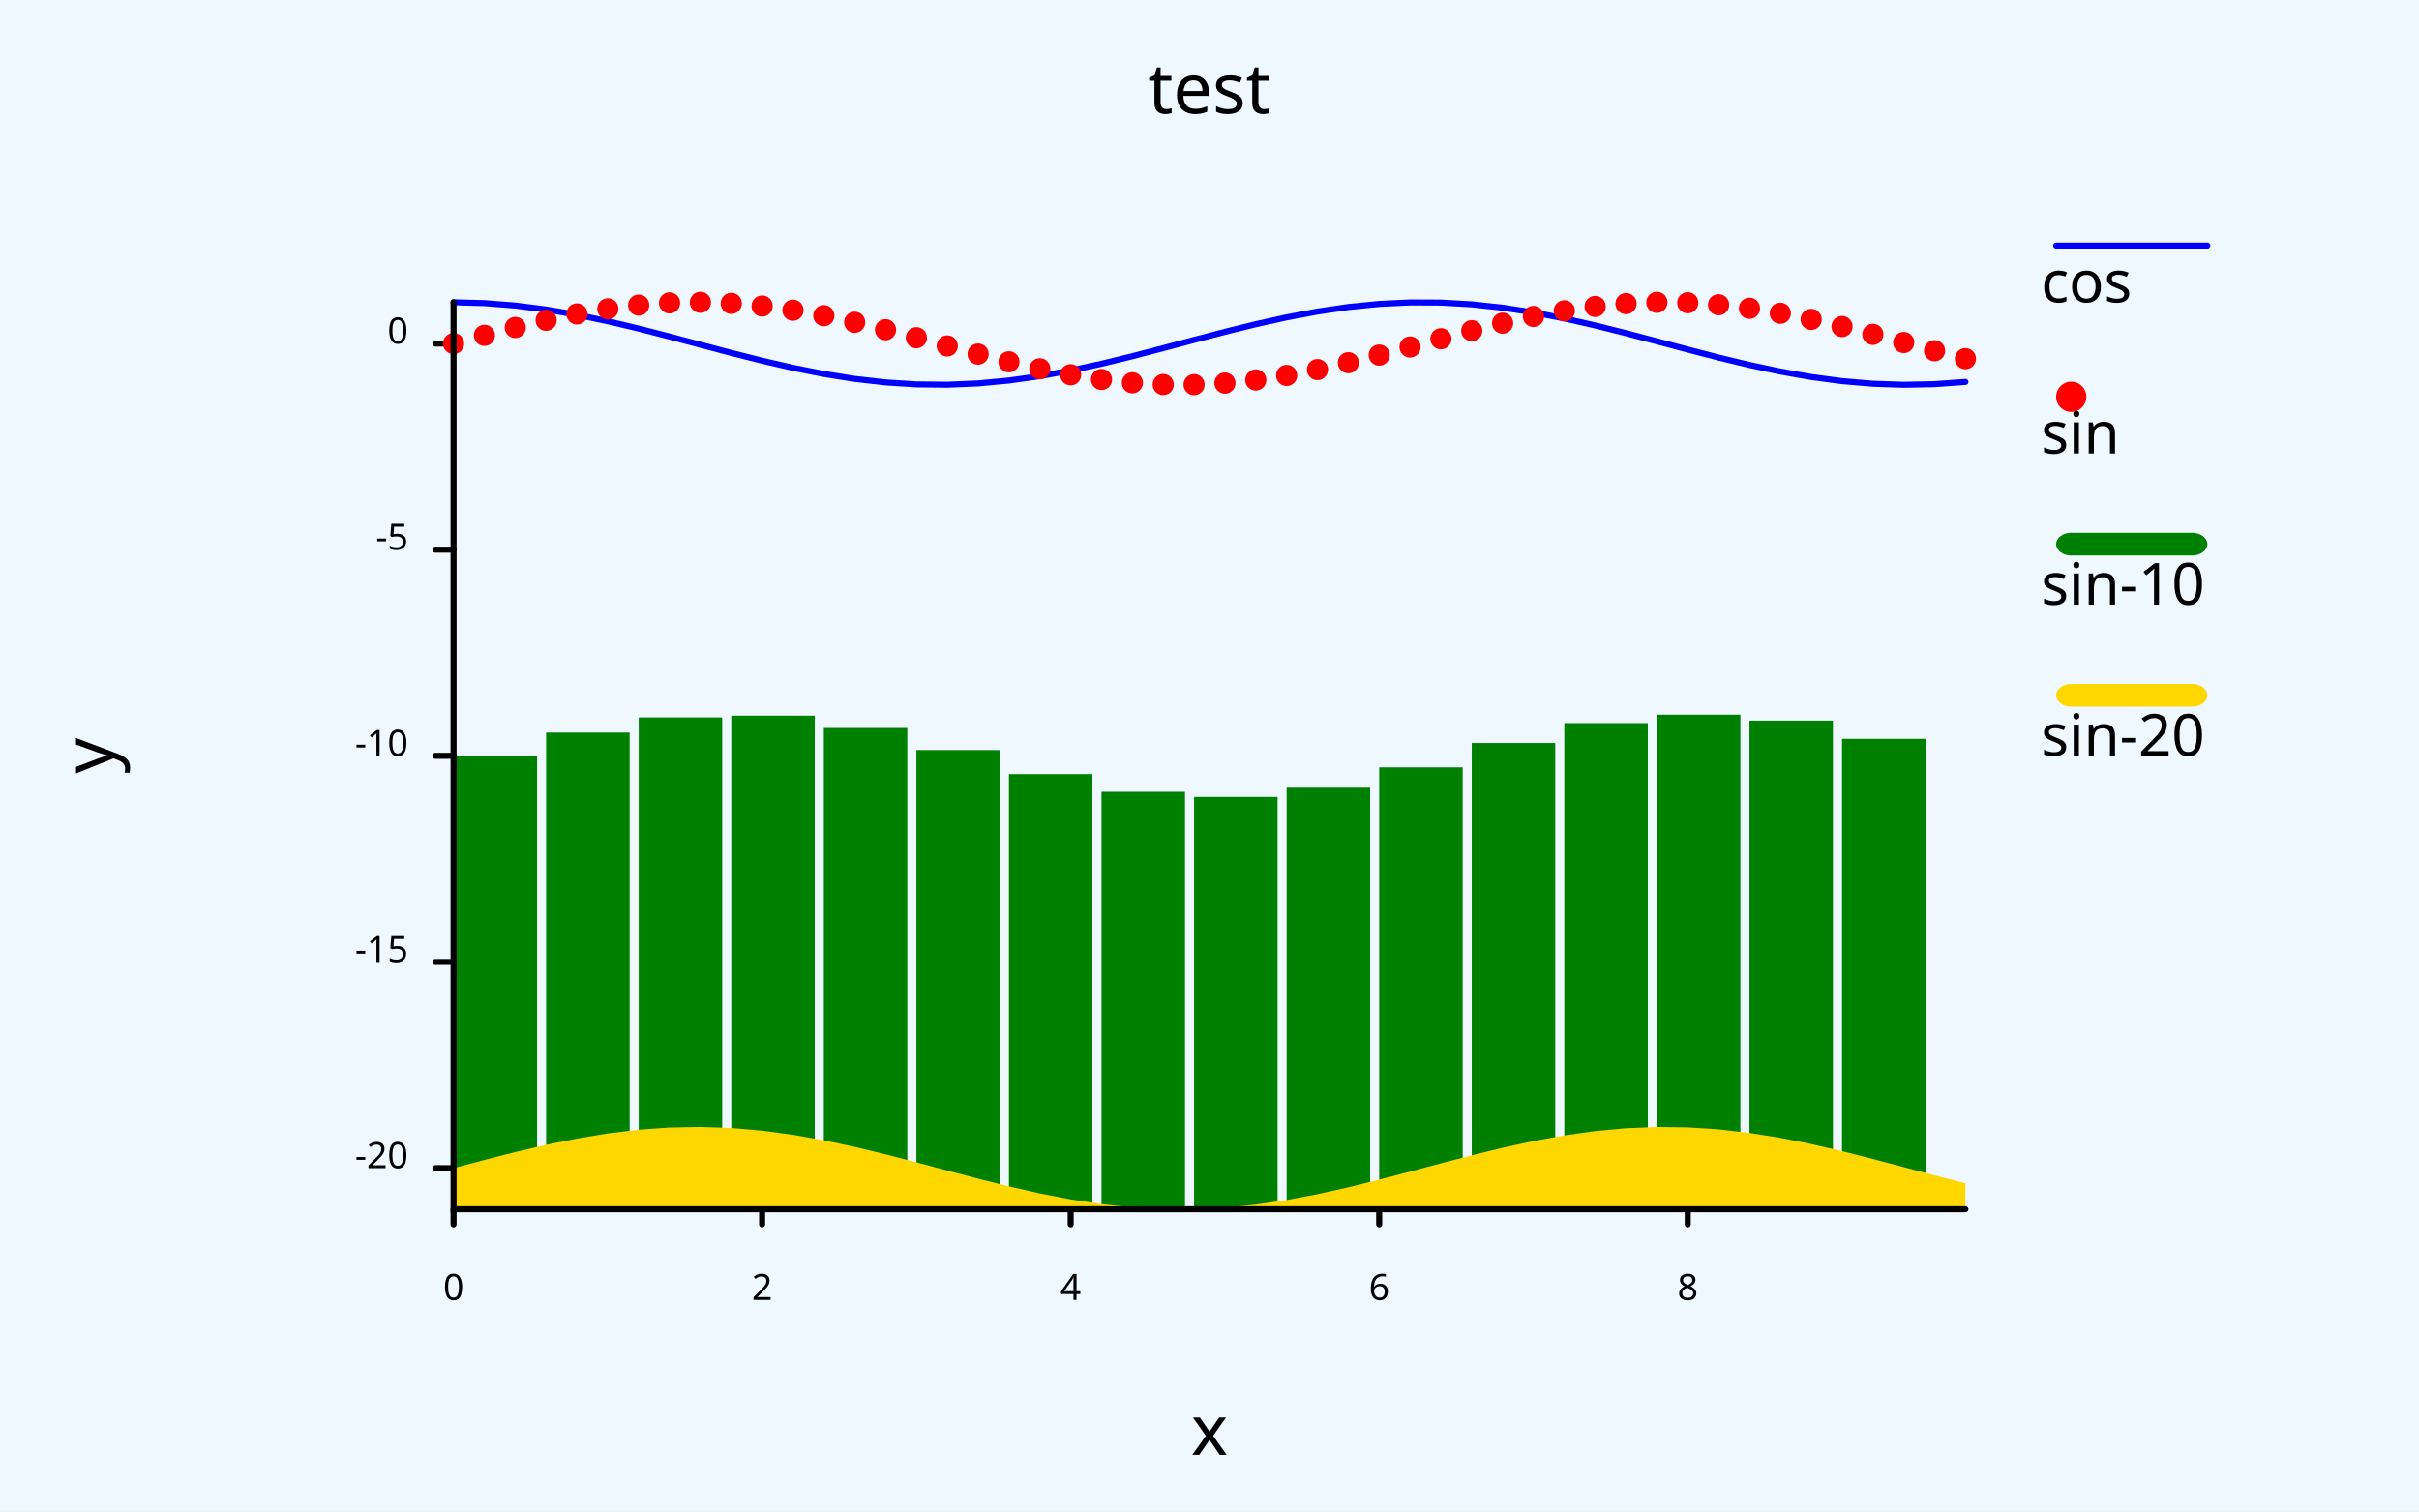
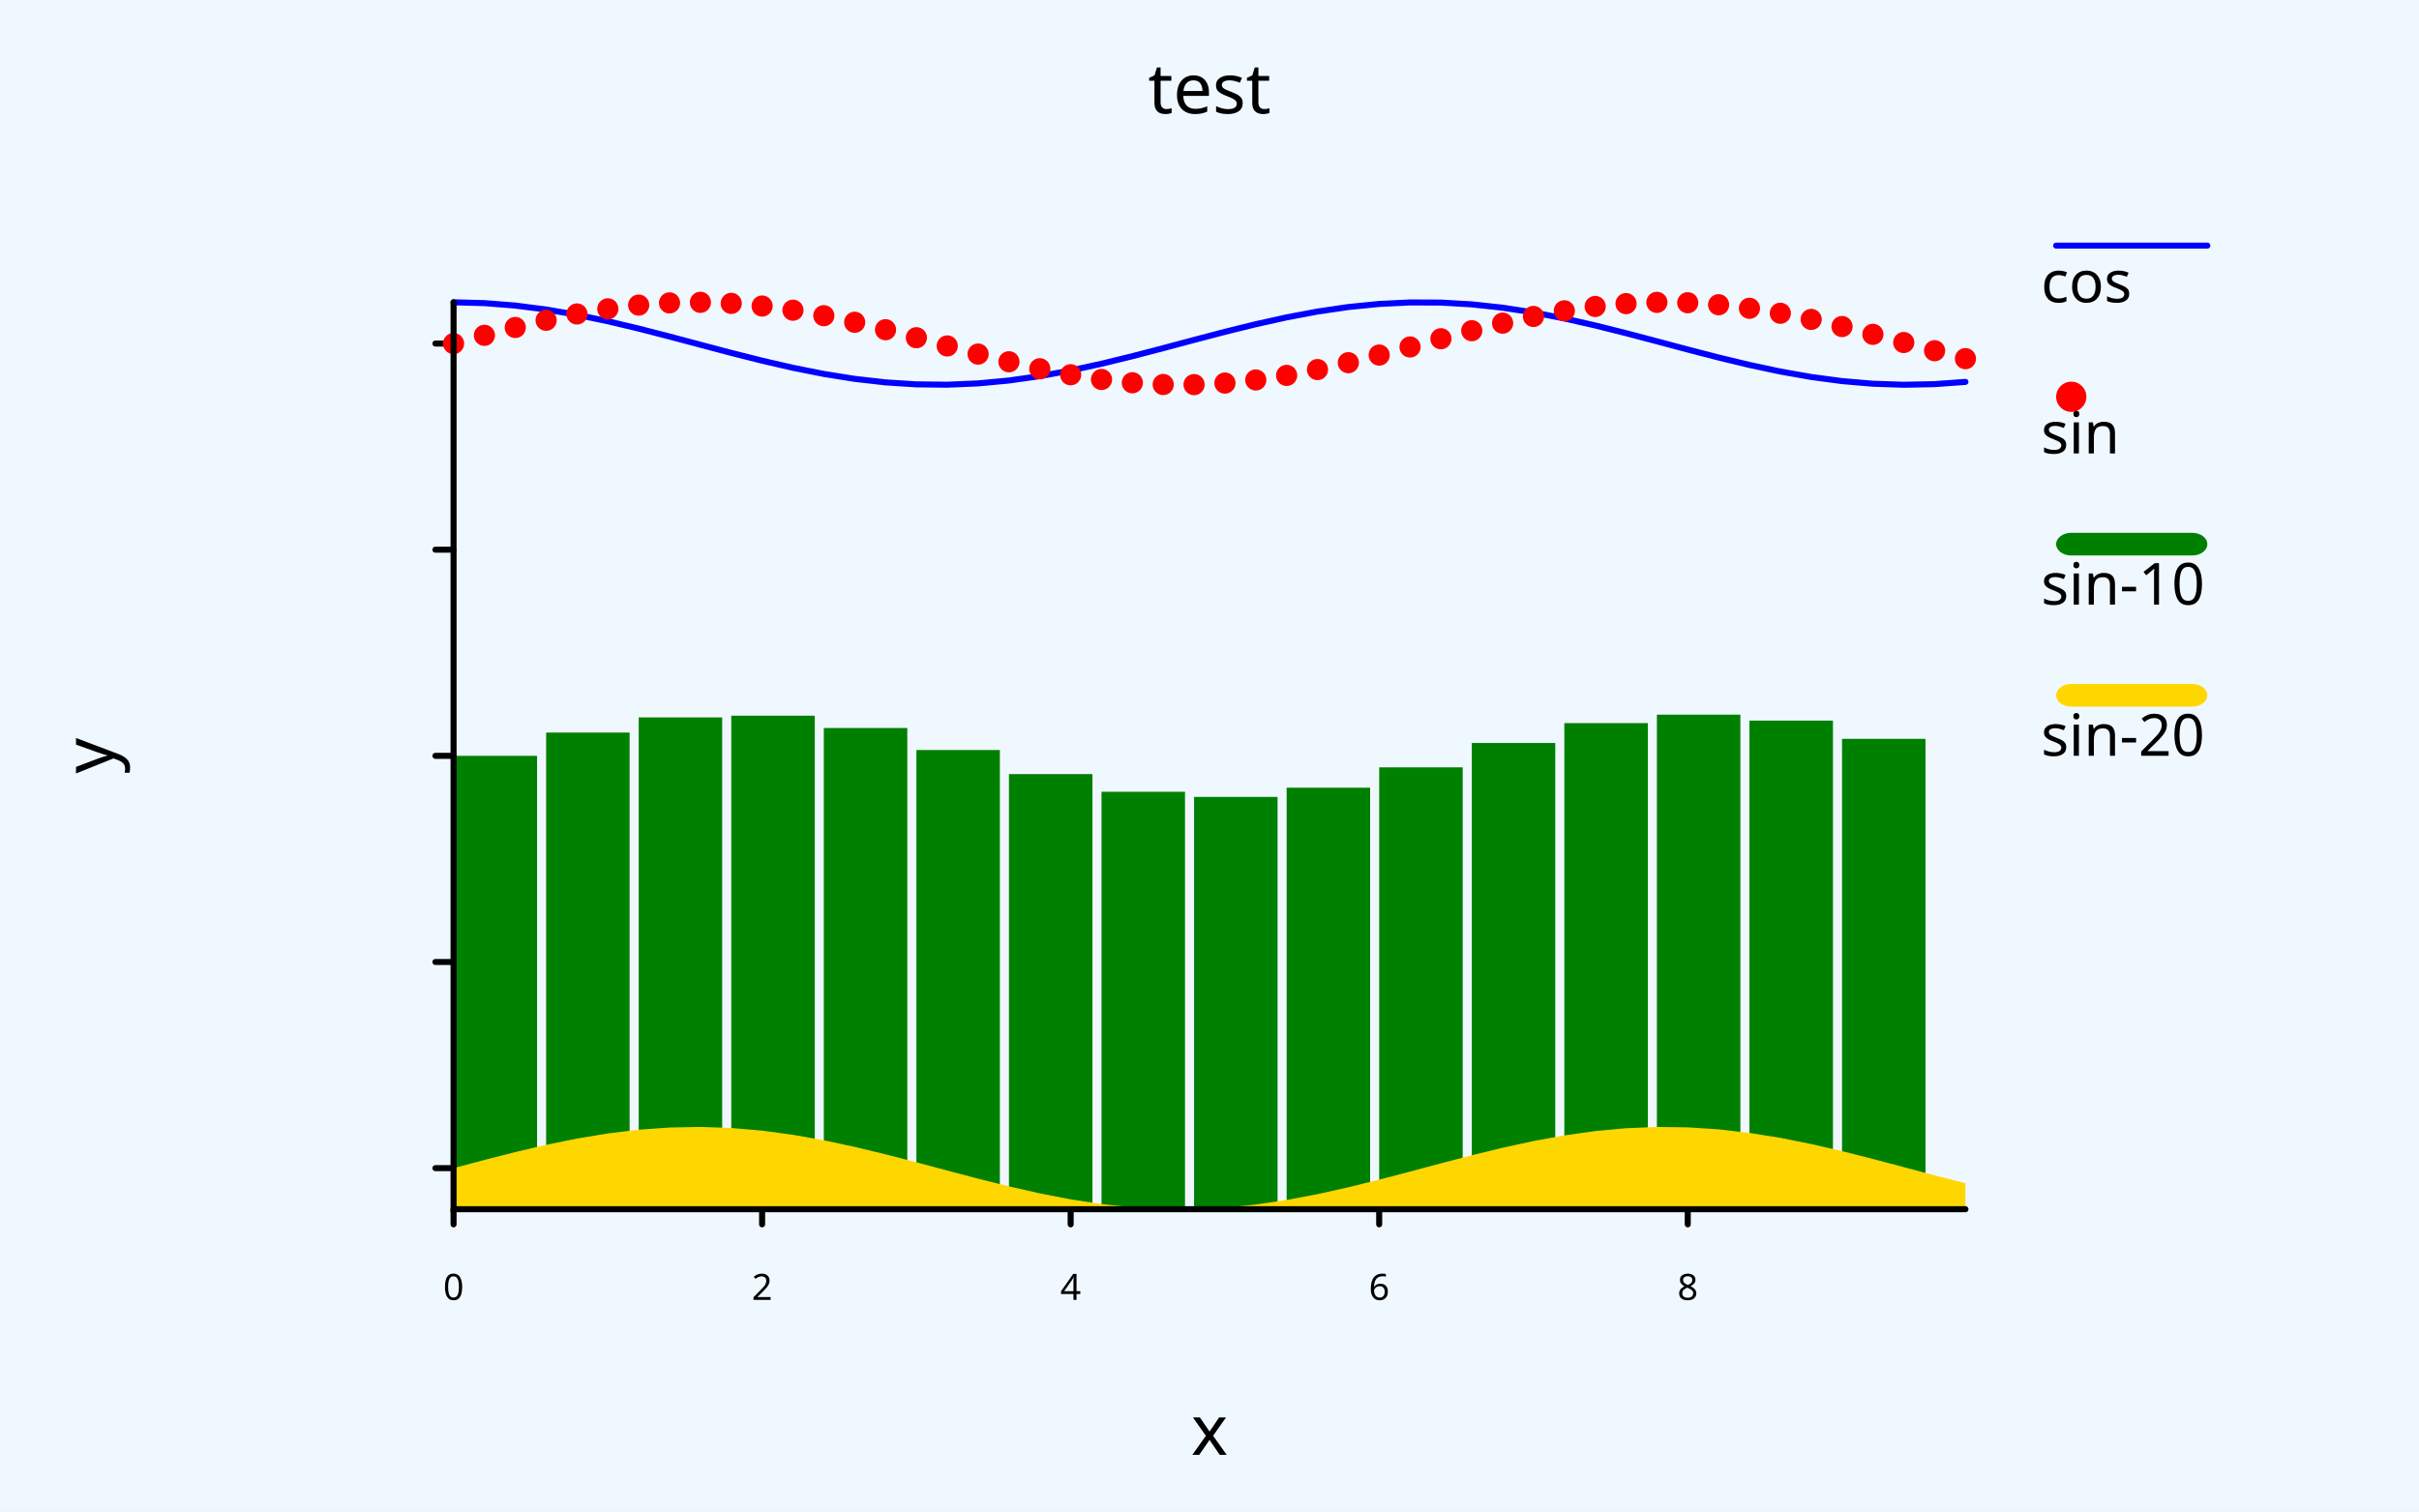
<svg xmlns="http://www.w3.org/2000/svg" class="poloto" width="800" height="500" viewBox="0 0 800 500">
  <style>.poloto {stroke-linecap:round;font-family: sans-serif;stroke-width:2;}.scatter{stroke-width:7}.poloto_text{fill: black;}.poloto_axis_lines{stroke: black;stoke-width:3;fill:none}.poloto_background{fill: aliceblue;}.poloto0stroke{stroke:  blue;}.poloto1stroke{stroke:  red;}.poloto2stroke{stroke:  green;}.poloto3stroke{stroke:  gold;}.poloto4stroke{stroke:  aqua;}.poloto5stroke{stroke:  brown;}.poloto6stroke{stroke:  lime;}.poloto7stroke{stroke:  chocolate;}.poloto0fill{fill:blue;}.poloto1fill{fill:red;}.poloto2fill{fill:green;}.poloto3fill{fill:gold;}.poloto4fill{fill:aqua;}.poloto5fill{fill:brown;}.poloto6fill{fill:lime;}.poloto7fill{fill:chocolate;}</style>
  <rect class="poloto_background" fill="white" x="0" y="0" width="800" height="500" />
  <line class="poloto_axis_lines" stroke="black" x1="150" x2="150" y1="400" y2="405" />
  <text class="poloto_text" alignment-baseline="start" text-anchor="middle" x="150" y="430">0</text>
  <line class="poloto_axis_lines" stroke="black" x1="252.041" x2="252.041" y1="400" y2="405" />
  <text class="poloto_text" alignment-baseline="start" text-anchor="middle" x="252.041" y="430">2</text>
  <line class="poloto_axis_lines" stroke="black" x1="354.082" x2="354.082" y1="400" y2="405" />
  <text class="poloto_text" alignment-baseline="start" text-anchor="middle" x="354.082" y="430">4</text>
  <line class="poloto_axis_lines" stroke="black" x1="456.122" x2="456.122" y1="400" y2="405" />
  <text class="poloto_text" alignment-baseline="start" text-anchor="middle" x="456.122" y="430">6</text>
  <line class="poloto_axis_lines" stroke="black" x1="558.163" x2="558.163" y1="400" y2="405" />
  <text class="poloto_text" alignment-baseline="start" text-anchor="middle" x="558.163" y="430">8</text>
  <line class="poloto_axis_lines" stroke="black" x1="150" x2="144" y1="386.414" y2="386.414" />
-   <text class="poloto_text" alignment-baseline="middle" text-anchor="end" x="135" y="386.414">-20</text>
-   <line class="poloto_axis_lines" stroke="black" x1="150" x2="144" y1="318.22" y2="318.22" />
-   <text class="poloto_text" alignment-baseline="middle" text-anchor="end" x="135" y="318.22">-15</text>
-   <line class="poloto_axis_lines" stroke="black" x1="150" x2="144" y1="250.026" y2="250.026" />
-   <text class="poloto_text" alignment-baseline="middle" text-anchor="end" x="135" y="250.026">-10</text>
-   <line class="poloto_axis_lines" stroke="black" x1="150" x2="144" y1="181.832" y2="181.832" />
-   <text class="poloto_text" alignment-baseline="middle" text-anchor="end" x="135" y="181.832">-5</text>
-   <line class="poloto_axis_lines" stroke="black" x1="150" x2="144" y1="113.639" y2="113.639" />
-   <text class="poloto_text" alignment-baseline="middle" text-anchor="end" x="135" y="113.639">0</text>
-   <text class="poloto_text" alignment-baseline="middle" text-anchor="start" font-size="large" x="675" y="100">cos</text>
+   <text class="poloto_text" alignment-baseline="middle" text-anchor="end" x="135" y="386.414" />-20<line class="poloto_axis_lines" stroke="black" x1="150" x2="144" y1="318.22" y2="318.22" />
+   <text class="poloto_text" alignment-baseline="middle" text-anchor="end" x="135" y="318.22" />-15<line class="poloto_axis_lines" stroke="black" x1="150" x2="144" y1="250.026" y2="250.026" />
+   <text class="poloto_text" alignment-baseline="middle" text-anchor="end" x="135" y="250.026" />-10<line class="poloto_axis_lines" stroke="black" x1="150" x2="144" y1="181.832" y2="181.832" />
+   <text class="poloto_text" alignment-baseline="middle" text-anchor="end" x="135" y="181.832" />-5<line class="poloto_axis_lines" stroke="black" x1="150" x2="144" y1="113.639" y2="113.639" />
+   <text class="poloto_text" alignment-baseline="middle" text-anchor="end" x="135" y="113.639" />0<text class="poloto_text" alignment-baseline="middle" text-anchor="start" font-size="large" x="675" y="100">cos</text>
  <line class="poloto0stroke" stroke="black" x1="680" x2="730" y1="81.25" y2="81.25" />
  <polyline class="poloto0stroke" fill="none" stroke="black" points="150,100 160.204,100.272 170.408,101.077 180.612,102.382 190.816,104.137 201.02,106.27 211.224,108.697 221.429,111.321 231.633,114.037 241.837,116.737 252.041,119.314 262.245,121.665 272.449,123.696 282.653,125.326 292.857,126.489 303.061,127.141 313.265,127.254 323.469,126.825 333.673,125.869 343.878,124.427 354.082,122.554 364.286,120.325 374.49,117.83 384.694,115.168 394.898,112.445 405.102,109.77 415.306,107.249 425.51,104.982 435.714,103.061 445.918,101.561 456.122,100.543 466.327,100.047 476.531,100.093 486.735,100.679 496.939,101.781 507.143,103.356 517.347,105.342 527.551,107.658 537.755,110.212 547.959,112.903 558.163,115.623 568.367,118.264 578.571,120.721 588.776,122.896 598.98,124.701 609.184,126.065 619.388,126.934 629.592,127.273 639.796,127.069 650,126.329 " />
  <text class="poloto_text" alignment-baseline="middle" text-anchor="start" font-size="large" x="675" y="150">sin</text>
  <circle class="poloto1fill" cx="685" cy="131.25" r="5" />
-   <path class="scatter poloto1stroke" d=" M 150 400 M 150 113.639 h 0 M 160.204 110.929 h 0 M 170.408 108.328 h 0 M 180.612 105.938 h 0 M 190.816 103.855 h 0 M 201.02 102.162 h 0 M 211.224 100.927 h 0 M 221.429 100.198 h 0 M 231.633 100.006 h 0 M 241.837 100.357 h 0 M 252.041 101.237 h 0 M 262.245 102.612 h 0 M 272.449 104.426 h 0 M 282.653 106.608 h 0 M 292.857 109.07 h 0 M 303.061 111.714 h 0 M 313.265 114.435 h 0 M 323.469 117.124 h 0 M 333.673 119.674 h 0 M 343.878 121.984 h 0 M 354.082 123.961 h 0 M 364.286 125.526 h 0 M 374.49 126.617 h 0 M 384.694 127.191 h 0 M 394.898 127.225 h 0 M 405.102 126.717 h 0 M 415.306 125.688 h 0 M 425.51 124.178 h 0 M 435.714 122.248 h 0 M 445.918 119.975 h 0 M 456.122 117.45 h 0 M 466.327 114.772 h 0 M 476.531 112.049 h 0 M 486.735 109.39 h 0 M 496.939 106.9 h 0 M 507.143 104.678 h 0 M 517.347 102.814 h 0 M 527.551 101.381 h 0 M 537.755 100.438 h 0 M 547.959 100.02 h 0 M 558.163 100.145 h 0 M 568.367 100.808 h 0 M 578.571 101.983 h 0 M 588.776 103.622 h 0 M 598.98 105.661 h 0 M 609.184 108.018 h 0 M 619.388 110.599 h 0 M 629.592 113.301 h 0 M 639.796 116.016 h 0 M 650 118.637 h 0Z" />
+   <path class="scatter poloto1stroke" d=" M 150 400 M 150 113.639 h 0 M 160.204 110.929 h 0 M 170.408 108.328 h 0 M 180.612 105.938 h 0 M 190.816 103.855 h 0 M 201.02 102.162 h 0 M 211.224 100.927 h 0 M 221.429 100.198 h 0 M 231.633 100.006 h 0 M 241.837 100.357 h 0 M 252.041 101.237 h 0 M 262.245 102.612 h 0 M 272.449 104.426 h 0 M 282.653 106.608 h 0 M 292.857 109.07 h 0 M 303.061 111.714 h 0 M 313.265 114.435 h 0 M 323.469 117.124 h 0 M 333.673 119.674 h 0 M 343.878 121.984 h 0 M 354.082 123.961 h 0 M 364.286 125.526 h 0 M 374.49 126.617 h 0 M 384.694 127.191 h 0 M 394.898 127.225 h 0 M 405.102 126.717 h 0 M 415.306 125.688 h 0 M 425.51 124.178 h 0 M 435.714 122.248 h 0 M 445.918 119.975 h 0 M 456.122 117.45 h 0 M 466.327 114.772 h 0 M 476.531 112.049 h 0 M 486.735 109.39 h 0 M 496.939 106.9 h 0 M 507.143 104.678 h 0 M 517.347 102.814 h 0 M 527.551 101.381 h 0 M 537.755 100.438 h 0 M 547.959 100.02 h 0 M 558.163 100.145 h 0 M 568.367 100.808 h 0 M 578.571 101.983 h 0 M 588.776 103.622 h 0 M 598.98 105.661 h 0 M 609.184 108.018 h 0 M 619.388 110.599 h 0 M 629.592 113.301 h 0 M 639.796 116.016 h 0 M 650 118.637 h 0 Z" />
  <text class="poloto_text" alignment-baseline="middle" text-anchor="start" font-size="large" x="675" y="200">sin-10</text>
  <rect class="poloto2fill" x="680" y="176.25" width="50" height="7.5" rx="5" ry="5" />
  <g class="poloto2fill">
    <rect x="150" y="250.026" width="27.612" height="149.974" />
    <rect x="180.612" y="242.325" width="27.612" height="157.675" />
    <rect x="211.224" y="237.314" width="27.612" height="162.686" />
    <rect x="241.837" y="236.744" width="27.612" height="163.256" />
    <rect x="272.449" y="240.814" width="27.612" height="159.186" />
    <rect x="303.061" y="248.101" width="27.612" height="151.899" />
    <rect x="333.673" y="256.062" width="27.612" height="143.938" />
    <rect x="364.286" y="261.913" width="27.612" height="138.087" />
    <rect x="394.898" y="263.613" width="27.612" height="136.387" />
    <rect x="425.51" y="260.566" width="27.612" height="139.434" />
    <rect x="456.122" y="253.837" width="27.612" height="146.163" />
    <rect x="486.735" y="245.777" width="27.612" height="154.223" />
    <rect x="517.347" y="239.202" width="27.612" height="160.798" />
    <rect x="547.959" y="236.407" width="27.612" height="163.593" />
    <rect x="578.571" y="238.371" width="27.612" height="161.629" />
    <rect x="609.184" y="244.405" width="27.612" height="155.595" />
  </g>
  <text class="poloto_text" alignment-baseline="middle" text-anchor="start" font-size="large" x="675" y="250">sin-20</text>
  <rect class="poloto3fill" x="680" y="226.25" width="50" height="7.5" rx="5" ry="5" />
-   <path class="poloto3fill" d=" M 150 400 L 150 386.414 L 160.204 383.704 L 170.408 381.102 L 180.612 378.713 L 190.816 376.63 L 201.02 374.937 L 211.224 373.702 L 221.429 372.973 L 231.633 372.781 L 241.837 373.132 L 252.041 374.012 L 262.245 375.387 L 272.449 377.201 L 282.653 379.383 L 292.857 381.845 L 303.061 384.489 L 313.265 387.21 L 323.469 389.899 L 333.673 392.449 L 343.878 394.759 L 354.082 396.735 L 364.286 398.301 L 374.49 399.392 L 384.694 399.966 L 394.898 400 L 405.102 399.492 L 415.306 398.463 L 425.51 396.953 L 435.714 395.023 L 445.918 392.75 L 456.122 390.224 L 466.327 387.547 L 476.531 384.824 L 486.735 382.165 L 496.939 379.674 L 507.143 377.453 L 517.347 375.589 L 527.551 374.156 L 537.755 373.212 L 547.959 372.795 L 558.163 372.92 L 568.367 373.583 L 578.571 374.758 L 588.776 376.397 L 598.98 378.436 L 609.184 380.793 L 619.388 383.374 L 629.592 386.076 L 639.796 388.791 L 650 391.412 L 650 400Z" />
+   <path class="poloto3fill" d=" M 150 400 L 150 386.414 L 160.204 383.704 L 170.408 381.102 L 180.612 378.713 L 190.816 376.63 L 201.02 374.937 L 211.224 373.702 L 221.429 372.973 L 231.633 372.781 L 241.837 373.132 L 252.041 374.012 L 262.245 375.387 L 272.449 377.201 L 282.653 379.383 L 292.857 381.845 L 303.061 384.489 L 313.265 387.21 L 323.469 389.899 L 333.673 392.449 L 343.878 394.759 L 354.082 396.735 L 364.286 398.301 L 374.49 399.392 L 384.694 399.966 L 394.898 400 L 405.102 399.492 L 415.306 398.463 L 425.51 396.953 L 435.714 395.023 L 445.918 392.75 L 456.122 390.224 L 466.327 387.547 L 476.531 384.824 L 486.735 382.165 L 496.939 379.674 L 507.143 377.453 L 517.347 375.589 L 527.551 374.156 L 537.755 373.212 L 547.959 372.795 L 558.163 372.92 L 568.367 373.583 L 578.571 374.758 L 588.776 376.397 L 598.98 378.436 L 609.184 380.793 L 619.388 383.374 L 629.592 386.076 L 639.796 388.791 L 650 391.412 L 650 400 Z" />
  <text class="poloto_text" alignment-baseline="start" text-anchor="middle" font-size="x-large" x="400" y="37.5">test</text>
  <text class="poloto_text" alignment-baseline="start" text-anchor="middle" font-size="x-large" x="400" y="481.25">x</text>
  <text class="poloto_text" alignment-baseline="start" text-anchor="middle" font-size="x-large" transform="rotate(-90,37.5,250)" x="37.5" y="250">y</text>
  <path stroke="black" fill="none" class="poloto_axis_lines" d=" M 150 100 L 150 400 L 650 400" />
</svg>
